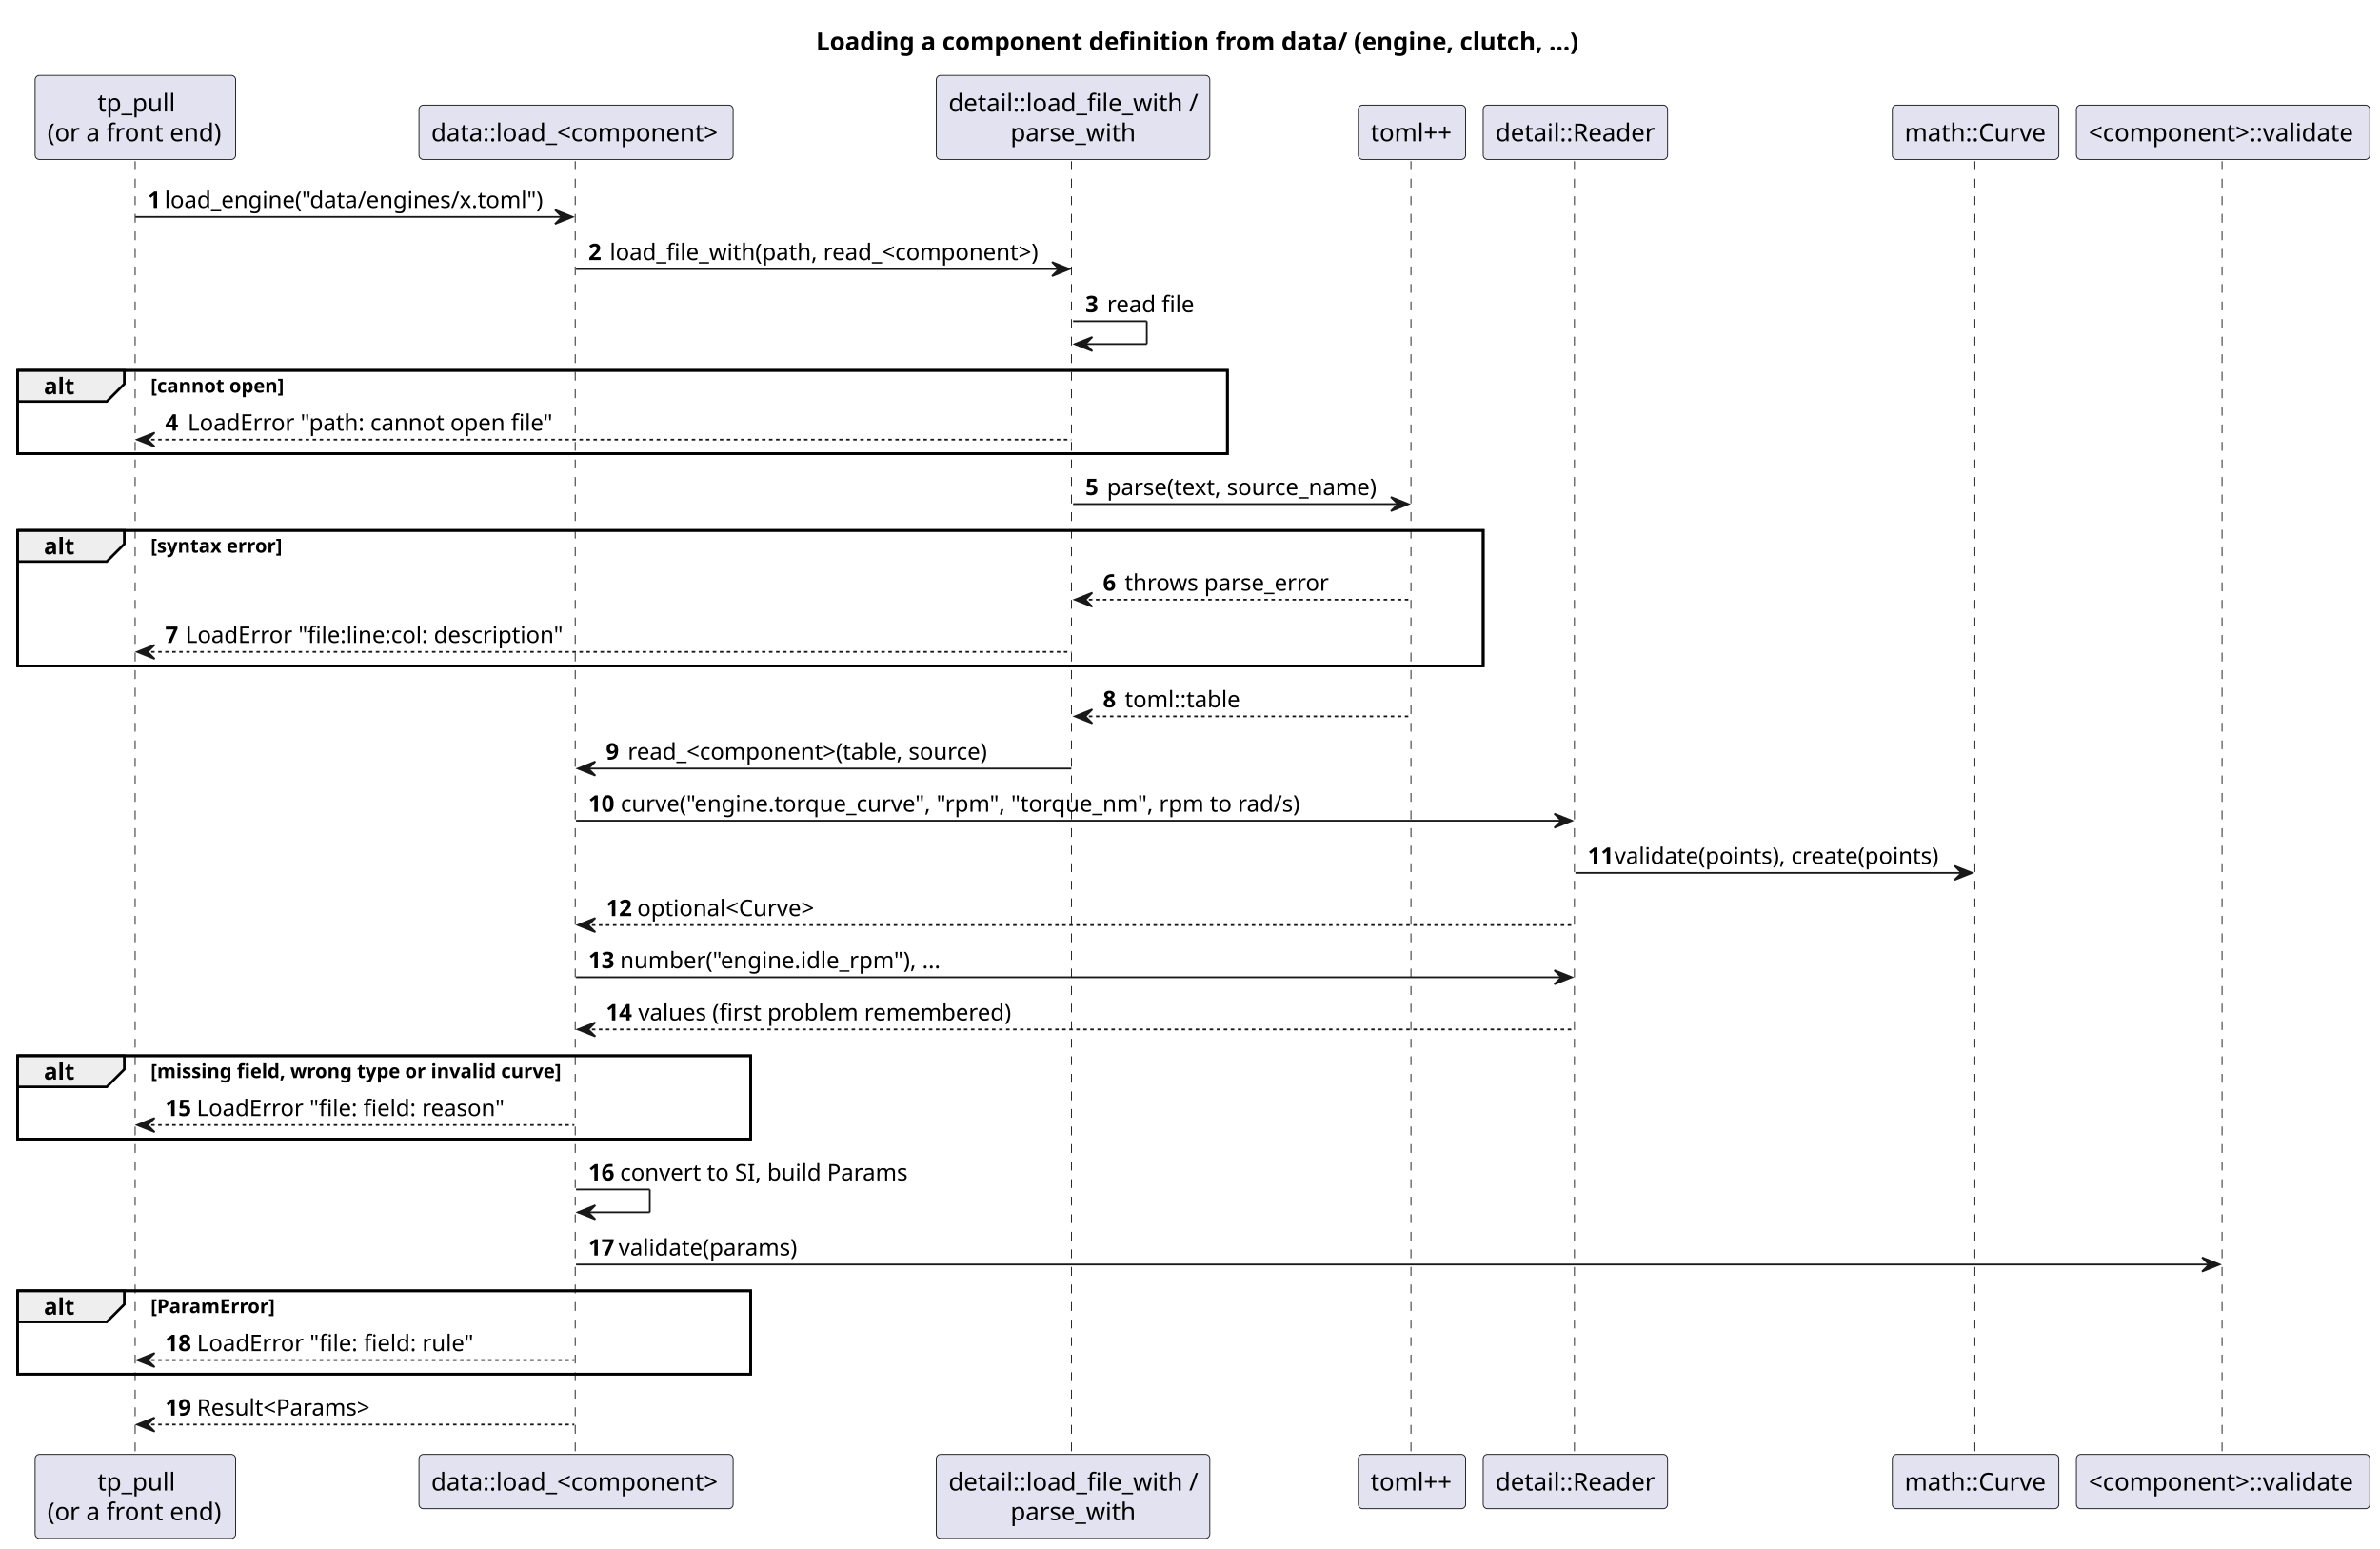
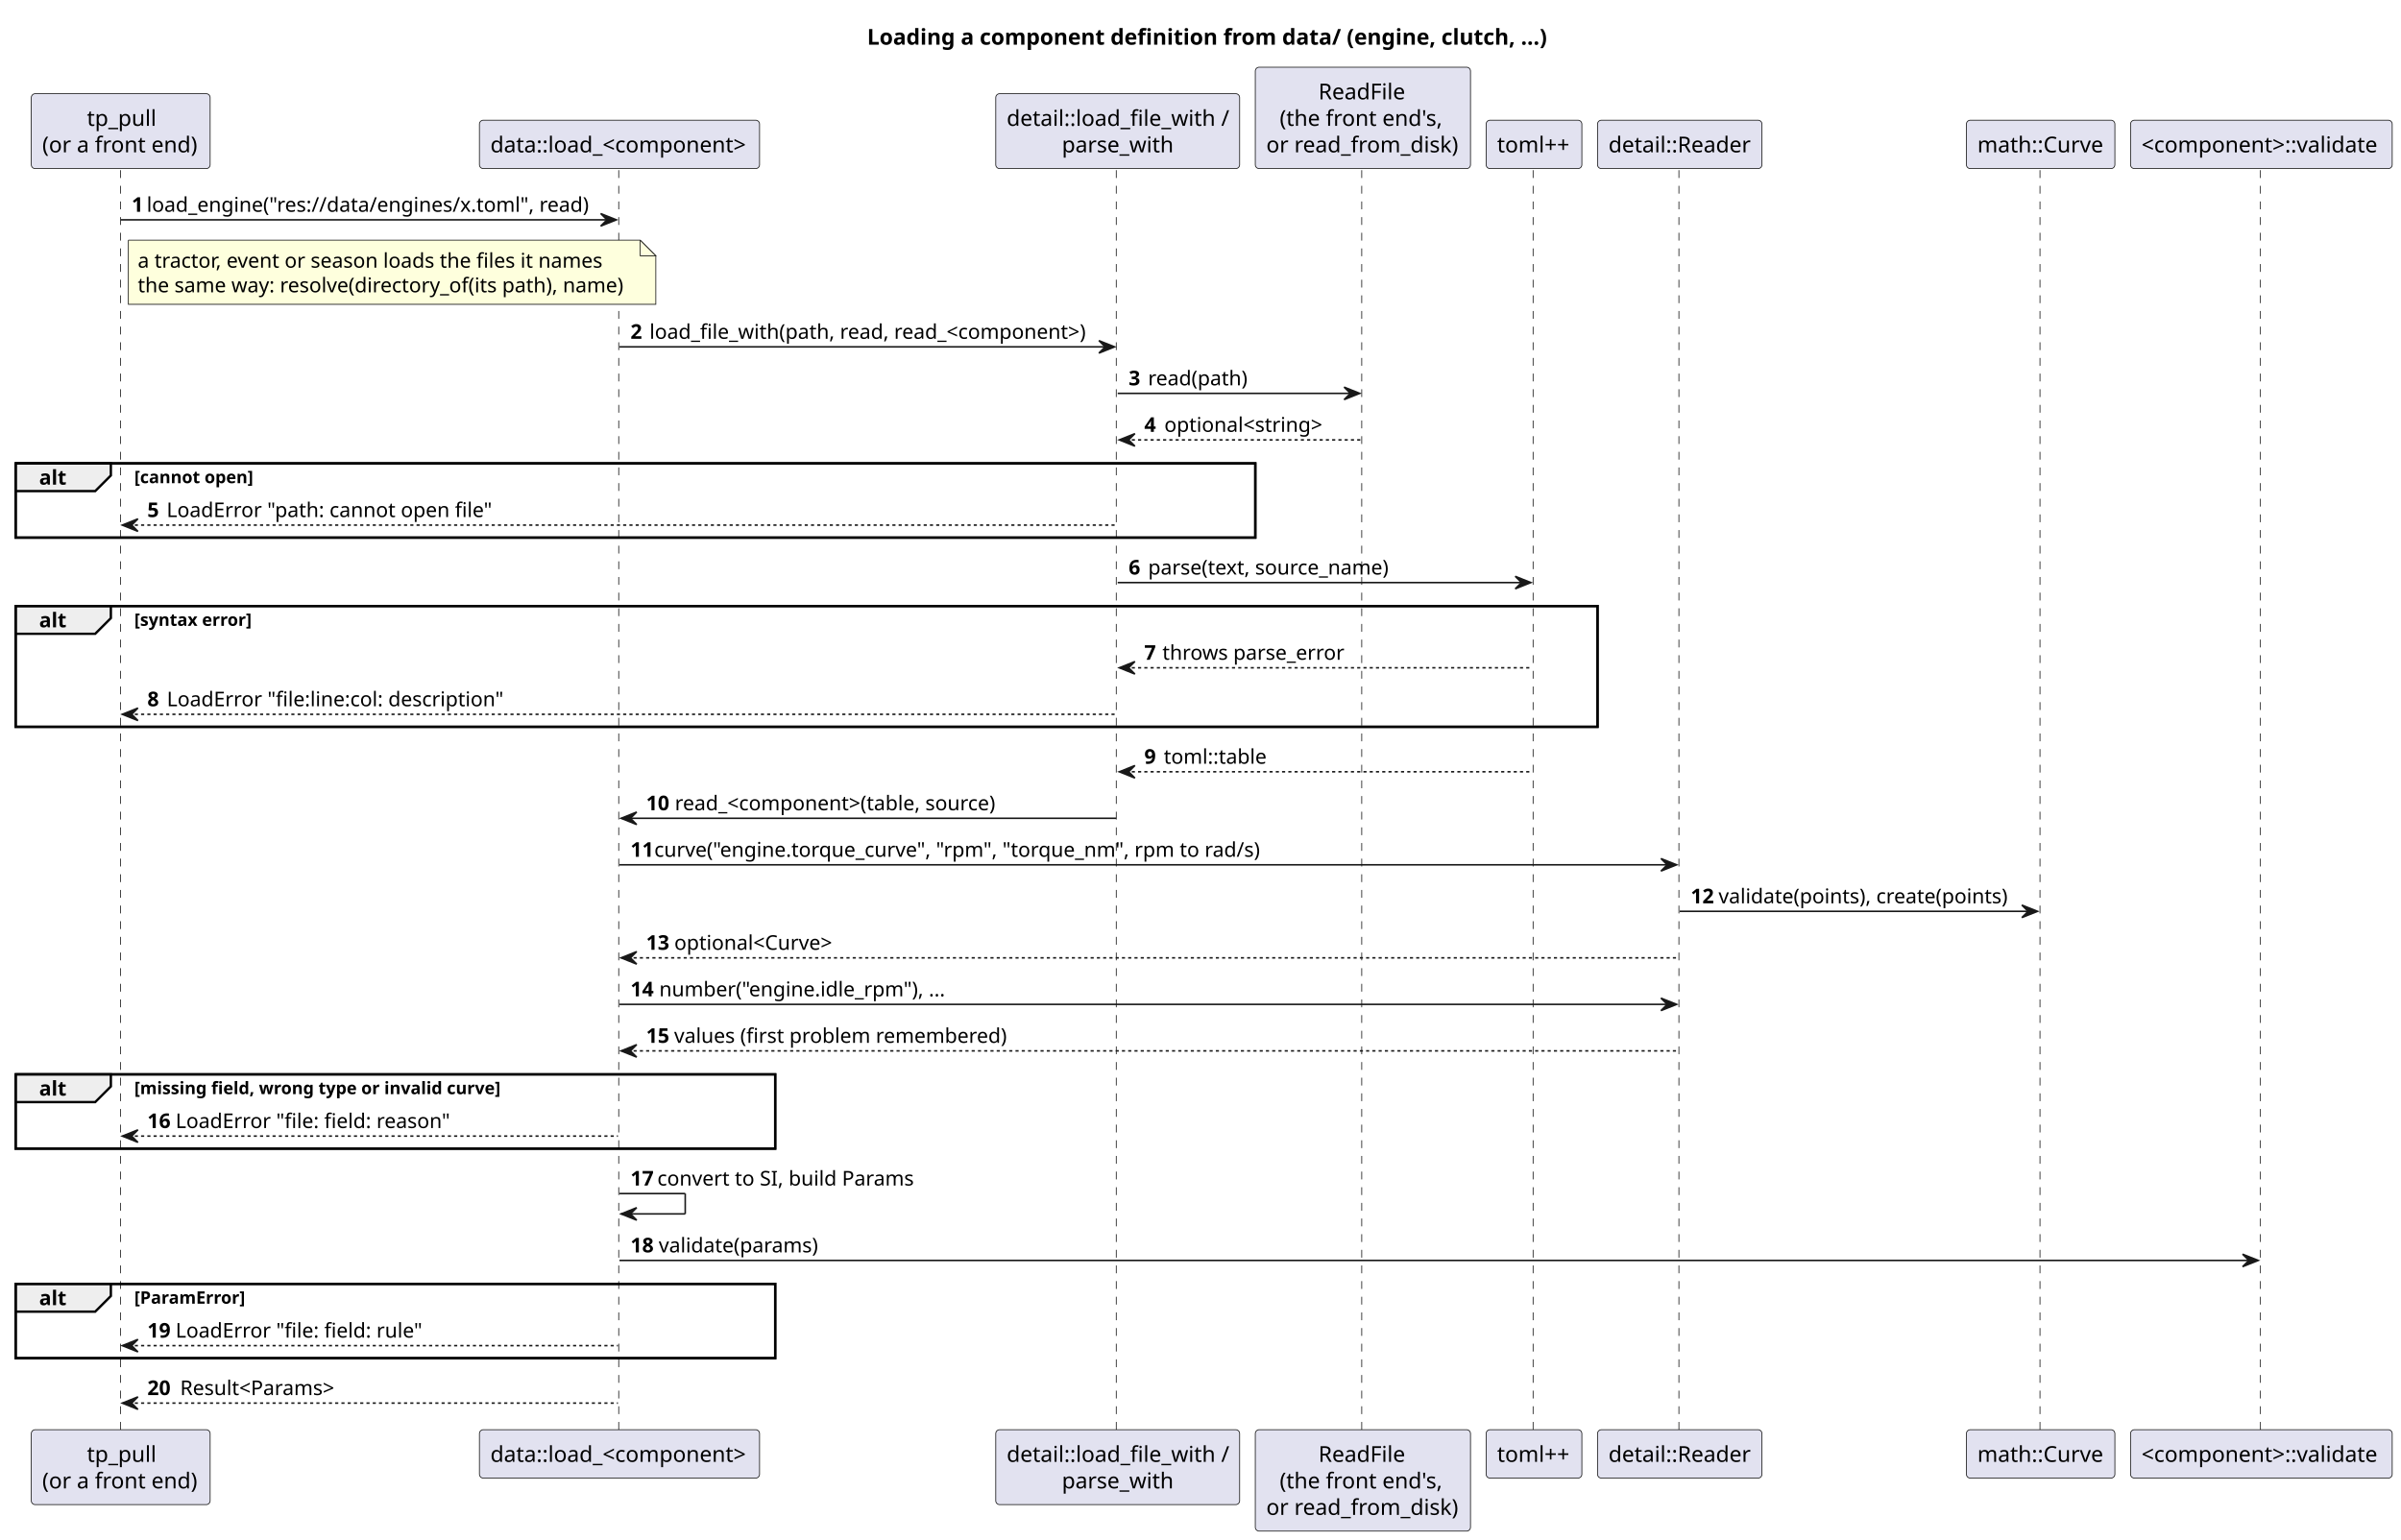
- <svg xmlns="http://www.w3.org/2000/svg" contentStyleType="text/css" height="882px" preserveAspectRatio="none" style="width:1356px;height:882px;background:#FFFFFF;" version="1.1" viewBox="0 0 1356 882" width="1356px" zoomAndPan="magnify">
+ <svg xmlns="http://www.w3.org/2000/svg" contentStyleType="text/css" height="984px" preserveAspectRatio="none" style="width:1534px;height:984px;background:#FFFFFF;" version="1.1" viewBox="0 0 1534 984" width="1534px" zoomAndPan="magnify">
  <defs />
  <g>
-     <text fill="#000000" font-family="sans-serif" font-size="14" font-weight="bold" lengthAdjust="spacing" textLength="424.423" x="464.885" y="28.562">Loading a component definition from data/ (engine, clutch, ...)</text>
-     <rect fill="none" height="47.459" style="stroke:#000000;stroke-width:1.5;" width="689.292" x="10" y="211.007" />
-     <rect fill="none" height="77.189" style="stroke:#000000;stroke-width:1.5;" width="835.046" x="10" y="302.195" />
-     <rect fill="none" height="47.459" style="stroke:#000000;stroke-width:1.5;" width="417.699" x="10" y="601.49" />
-     <rect fill="none" height="47.459" style="stroke:#000000;stroke-width:1.5;" width="417.699" x="10" y="735.408" />
-     <line style="stroke:#181818;stroke-width:0.5;stroke-dasharray:5.0,5.0;" x1="77" x2="77" y1="91.818" y2="829.597" />
-     <line style="stroke:#181818;stroke-width:0.5;stroke-dasharray:5.0,5.0;" x1="327.721" x2="327.721" y1="91.818" y2="829.597" />
-     <line style="stroke:#181818;stroke-width:0.5;stroke-dasharray:5.0,5.0;" x1="610.467" x2="610.467" y1="91.818" y2="829.597" />
-     <line style="stroke:#181818;stroke-width:0.5;stroke-dasharray:5.0,5.0;" x1="803.892" x2="803.892" y1="91.818" y2="829.597" />
-     <line style="stroke:#181818;stroke-width:0.5;stroke-dasharray:5.0,5.0;" x1="897.046" x2="897.046" y1="91.818" y2="829.597" />
-     <line style="stroke:#181818;stroke-width:0.5;stroke-dasharray:5.0,5.0;" x1="1125.151" x2="1125.151" y1="91.818" y2="829.597" />
-     <line style="stroke:#181818;stroke-width:0.5;stroke-dasharray:5.0,5.0;" x1="1266.007" x2="1266.007" y1="91.818" y2="829.597" />
-     <rect fill="#E2E2F0" height="47.879" rx="2.5" ry="2.5" style="stroke:#181818;stroke-width:0.5;" width="114.256" x="20" y="42.94" />
-     <text fill="#000000" font-family="sans-serif" font-size="14" lengthAdjust="spacing" textLength="43.169" x="55.544" y="63.502">tp_pull</text>
-     <text fill="#000000" font-family="sans-serif" font-size="14" lengthAdjust="spacing" textLength="100.256" x="27" y="80.441">(or a front end)</text>
-     <rect fill="#E2E2F0" height="47.879" rx="2.5" ry="2.5" style="stroke:#181818;stroke-width:0.5;" width="114.256" x="20" y="828.597" />
-     <text fill="#000000" font-family="sans-serif" font-size="14" lengthAdjust="spacing" textLength="43.169" x="55.544" y="849.159">tp_pull</text>
-     <text fill="#000000" font-family="sans-serif" font-size="14" lengthAdjust="spacing" textLength="100.256" x="27" y="866.099">(or a front end)</text>
-     <rect fill="#E2E2F0" height="30.939" rx="2.5" ry="2.5" style="stroke:#181818;stroke-width:0.5;" width="178.978" x="238.721" y="59.879" />
-     <text fill="#000000" font-family="sans-serif" font-size="14" lengthAdjust="spacing" textLength="164.978" x="245.721" y="80.441">data::load_&lt;component&gt;</text>
-     <rect fill="#E2E2F0" height="30.939" rx="2.5" ry="2.5" style="stroke:#181818;stroke-width:0.5;" width="178.978" x="238.721" y="828.597" />
-     <text fill="#000000" font-family="sans-serif" font-size="14" lengthAdjust="spacing" textLength="164.978" x="245.721" y="849.159">data::load_&lt;component&gt;</text>
-     <rect fill="#E2E2F0" height="47.879" rx="2.5" ry="2.5" style="stroke:#181818;stroke-width:0.5;" width="155.825" x="533.467" y="42.94" />
-     <text fill="#000000" font-family="sans-serif" font-size="14" lengthAdjust="spacing" textLength="141.825" x="540.467" y="63.502">detail::load_file_with /</text>
-     <text fill="#000000" font-family="sans-serif" font-size="14" lengthAdjust="spacing" textLength="71.347" x="575.706" y="80.441">parse_with</text>
-     <rect fill="#E2E2F0" height="47.879" rx="2.5" ry="2.5" style="stroke:#181818;stroke-width:0.5;" width="155.825" x="533.467" y="828.597" />
-     <text fill="#000000" font-family="sans-serif" font-size="14" lengthAdjust="spacing" textLength="141.825" x="540.467" y="849.159">detail::load_file_with /</text>
-     <text fill="#000000" font-family="sans-serif" font-size="14" lengthAdjust="spacing" textLength="71.347" x="575.706" y="866.099">parse_with</text>
-     <rect fill="#E2E2F0" height="30.939" rx="2.5" ry="2.5" style="stroke:#181818;stroke-width:0.5;" width="61.154" x="773.892" y="59.879" />
-     <text fill="#000000" font-family="sans-serif" font-size="14" lengthAdjust="spacing" textLength="47.154" x="780.892" y="80.441">toml++</text>
-     <rect fill="#E2E2F0" height="30.939" rx="2.5" ry="2.5" style="stroke:#181818;stroke-width:0.5;" width="61.154" x="773.892" y="828.597" />
-     <text fill="#000000" font-family="sans-serif" font-size="14" lengthAdjust="spacing" textLength="47.154" x="780.892" y="849.159">toml++</text>
-     <rect fill="#E2E2F0" height="30.939" rx="2.5" ry="2.5" style="stroke:#181818;stroke-width:0.5;" width="105.061" x="845.046" y="59.879" />
-     <text fill="#000000" font-family="sans-serif" font-size="14" lengthAdjust="spacing" textLength="91.061" x="852.046" y="80.441">detail::Reader</text>
-     <rect fill="#E2E2F0" height="30.939" rx="2.5" ry="2.5" style="stroke:#181818;stroke-width:0.5;" width="105.061" x="845.046" y="828.597" />
-     <text fill="#000000" font-family="sans-serif" font-size="14" lengthAdjust="spacing" textLength="91.061" x="852.046" y="849.159">detail::Reader</text>
-     <rect fill="#E2E2F0" height="30.939" rx="2.5" ry="2.5" style="stroke:#181818;stroke-width:0.5;" width="94.856" x="1078.151" y="59.879" />
-     <text fill="#000000" font-family="sans-serif" font-size="14" lengthAdjust="spacing" textLength="80.856" x="1085.151" y="80.441">math::Curve</text>
-     <rect fill="#E2E2F0" height="30.939" rx="2.5" ry="2.5" style="stroke:#181818;stroke-width:0.5;" width="94.856" x="1078.151" y="828.597" />
-     <text fill="#000000" font-family="sans-serif" font-size="14" lengthAdjust="spacing" textLength="80.856" x="1085.151" y="849.159">math::Curve</text>
-     <rect fill="#E2E2F0" height="30.939" rx="2.5" ry="2.5" style="stroke:#181818;stroke-width:0.5;" width="167.186" x="1183.007" y="59.879" />
-     <text fill="#000000" font-family="sans-serif" font-size="14" lengthAdjust="spacing" textLength="153.186" x="1190.007" y="80.441">&lt;component&gt;::validate</text>
-     <rect fill="#E2E2F0" height="30.939" rx="2.5" ry="2.5" style="stroke:#181818;stroke-width:0.5;" width="167.186" x="1183.007" y="828.597" />
-     <text fill="#000000" font-family="sans-serif" font-size="14" lengthAdjust="spacing" textLength="153.186" x="1190.007" y="849.159">&lt;component&gt;::validate</text>
-     <polygon fill="#181818" points="316.21,119.548,326.21,123.548,316.21,127.548,320.21,123.548" style="stroke:#181818;stroke-width:1.0;" />
-     <line style="stroke:#181818;stroke-width:1.0;" x1="77.128" x2="322.21" y1="123.548" y2="123.548" />
-     <text fill="#000000" font-family="sans-serif" font-size="13" font-weight="bold" lengthAdjust="spacing" textLength="5.605" x="84.128" y="118.412">1</text>
-     <text fill="#000000" font-family="sans-serif" font-size="13" lengthAdjust="spacing" textLength="217.477" x="93.733" y="118.412">load_engine("data/engines/x.toml")</text>
-     <polygon fill="#181818" points="599.379,149.277,609.379,153.277,599.379,157.277,603.379,153.277" style="stroke:#181818;stroke-width:1.0;" />
-     <line style="stroke:#181818;stroke-width:1.0;" x1="328.21" x2="605.379" y1="153.277" y2="153.277" />
-     <text fill="#000000" font-family="sans-serif" font-size="13" font-weight="bold" lengthAdjust="spacing" textLength="8.188" x="335.21" y="148.142">2</text>
-     <text fill="#000000" font-family="sans-serif" font-size="13" lengthAdjust="spacing" textLength="246.981" x="347.398" y="148.142">load_file_with(path, read_&lt;component&gt;)</text>
-     <line style="stroke:#181818;stroke-width:1.0;" x1="611.379" x2="653.379" y1="183.007" y2="183.007" />
-     <line style="stroke:#181818;stroke-width:1.0;" x1="653.379" x2="653.379" y1="183.007" y2="196.007" />
-     <line style="stroke:#181818;stroke-width:1.0;" x1="612.379" x2="653.379" y1="196.007" y2="196.007" />
-     <polygon fill="#181818" points="622.379,192.007,612.379,196.007,622.379,200.007,618.379,196.007" style="stroke:#181818;stroke-width:1.0;" />
-     <text fill="#000000" font-family="sans-serif" font-size="13" font-weight="bold" lengthAdjust="spacing" textLength="8.392" x="618.379" y="177.871">3</text>
-     <text fill="#000000" font-family="sans-serif" font-size="13" lengthAdjust="spacing" textLength="50.077" x="630.771" y="177.871">read file</text>
-     <path d="M10,211.007 L70.831,211.007 L70.831,218.736 L60.831,228.736 L10,228.736 L10,211.007 " fill="#EEEEEE" style="stroke:#000000;stroke-width:1.5;" />
-     <rect fill="none" height="47.459" style="stroke:#000000;stroke-width:1.5;" width="689.292" x="10" y="211.007" />
-     <text fill="#000000" font-family="sans-serif" font-size="13" font-weight="bold" lengthAdjust="spacing" textLength="15.831" x="25" y="224.601">alt</text>
-     <text fill="#000000" font-family="sans-serif" font-size="11" font-weight="bold" lengthAdjust="spacing" textLength="75.308" x="85.831" y="223.663">[cannot open]</text>
-     <polygon fill="#181818" points="88.128,246.466,78.128,250.466,88.128,254.466,84.128,250.466" style="stroke:#181818;stroke-width:1.0;" />
-     <line style="stroke:#181818;stroke-width:1.0;stroke-dasharray:2.0,2.0;" x1="82.128" x2="610.379" y1="250.466" y2="250.466" />
-     <text fill="#000000" font-family="sans-serif" font-size="13" font-weight="bold" lengthAdjust="spacing" textLength="8.791" x="94.128" y="245.33">4</text>
-     <text fill="#000000" font-family="sans-serif" font-size="13" lengthAdjust="spacing" textLength="210.215" x="106.919" y="245.33">LoadError "path: cannot open file"</text>
-     <polygon fill="#181818" points="792.469,283.195,802.469,287.195,792.469,291.195,796.469,287.195" style="stroke:#181818;stroke-width:1.0;" />
-     <line style="stroke:#181818;stroke-width:1.0;" x1="611.379" x2="798.469" y1="287.195" y2="287.195" />
-     <text fill="#000000" font-family="sans-serif" font-size="13" font-weight="bold" lengthAdjust="spacing" textLength="8.309" x="618.379" y="282.06">5</text>
-     <text fill="#000000" font-family="sans-serif" font-size="13" lengthAdjust="spacing" textLength="156.781" x="630.688" y="282.06">parse(text, source_name)</text>
-     <path d="M10,302.195 L70.831,302.195 L70.831,309.925 L60.831,319.925 L10,319.925 L10,302.195 " fill="#EEEEEE" style="stroke:#000000;stroke-width:1.5;" />
-     <rect fill="none" height="77.189" style="stroke:#000000;stroke-width:1.5;" width="835.046" x="10" y="302.195" />
-     <text fill="#000000" font-family="sans-serif" font-size="13" font-weight="bold" lengthAdjust="spacing" textLength="15.831" x="25" y="315.789">alt</text>
-     <text fill="#000000" font-family="sans-serif" font-size="11" font-weight="bold" lengthAdjust="spacing" textLength="74.062" x="85.831" y="314.852">[syntax error]</text>
-     <polygon fill="#181818" points="622.379,337.654,612.379,341.654,622.379,345.654,618.379,341.654" style="stroke:#181818;stroke-width:1.0;" />
-     <line style="stroke:#181818;stroke-width:1.0;stroke-dasharray:2.0,2.0;" x1="616.379" x2="803.469" y1="341.654" y2="341.654" />
-     <text fill="#000000" font-family="sans-serif" font-size="13" font-weight="bold" lengthAdjust="spacing" textLength="8.442" x="628.379" y="336.519">6</text>
-     <text fill="#000000" font-family="sans-serif" font-size="13" lengthAdjust="spacing" textLength="116.365" x="640.822" y="336.519">throws parse_error</text>
-     <polygon fill="#181818" points="88.128,367.384,78.128,371.384,88.128,375.384,84.128,371.384" style="stroke:#181818;stroke-width:1.0;" />
-     <line style="stroke:#181818;stroke-width:1.0;stroke-dasharray:2.0,2.0;" x1="82.128" x2="610.379" y1="371.384" y2="371.384" />
-     <text fill="#000000" font-family="sans-serif" font-size="13" font-weight="bold" lengthAdjust="spacing" textLength="7.56" x="94.128" y="366.248">7</text>
-     <text fill="#000000" font-family="sans-serif" font-size="13" lengthAdjust="spacing" textLength="218.677" x="105.688" y="366.248">LoadError "file:line:col: description"</text>
-     <polygon fill="#181818" points="622.379,404.113,612.379,408.113,622.379,412.113,618.379,408.113" style="stroke:#181818;stroke-width:1.0;" />
-     <line style="stroke:#181818;stroke-width:1.0;stroke-dasharray:2.0,2.0;" x1="616.379" x2="803.469" y1="408.113" y2="408.113" />
-     <text fill="#000000" font-family="sans-serif" font-size="13" font-weight="bold" lengthAdjust="spacing" textLength="8.461" x="628.379" y="402.978">8</text>
-     <text fill="#000000" font-family="sans-serif" font-size="13" lengthAdjust="spacing" textLength="64.314" x="640.841" y="402.978">toml::table</text>
-     <polygon fill="#181818" points="339.21,433.843,329.21,437.843,339.21,441.843,335.21,437.843" style="stroke:#181818;stroke-width:1.0;" />
-     <line style="stroke:#181818;stroke-width:1.0;" x1="333.21" x2="610.379" y1="437.843" y2="437.843" />
-     <text fill="#000000" font-family="sans-serif" font-size="13" font-weight="bold" lengthAdjust="spacing" textLength="8.442" x="345.21" y="432.707">9</text>
-     <text fill="#000000" font-family="sans-serif" font-size="13" lengthAdjust="spacing" textLength="209.79" x="357.652" y="432.707">read_&lt;component&gt;(table, source)</text>
-     <polygon fill="#181818" points="885.577,463.572,895.577,467.572,885.577,471.572,889.577,467.572" style="stroke:#181818;stroke-width:1.0;" />
-     <line style="stroke:#181818;stroke-width:1.0;" x1="328.21" x2="891.577" y1="467.572" y2="467.572" />
-     <text fill="#000000" font-family="sans-serif" font-size="13" font-weight="bold" lengthAdjust="spacing" textLength="14.371" x="335.21" y="462.437">10</text>
-     <text fill="#000000" font-family="sans-serif" font-size="13" lengthAdjust="spacing" textLength="393.999" x="353.581" y="462.437">curve("engine.torque_curve", "rpm", "torque_nm", rpm to rad/s)</text>
-     <polygon fill="#181818" points="1113.579,493.302,1123.579,497.302,1113.579,501.302,1117.579,497.302" style="stroke:#181818;stroke-width:1.0;" />
-     <line style="stroke:#181818;stroke-width:1.0;" x1="897.577" x2="1119.579" y1="497.302" y2="497.302" />
-     <text fill="#000000" font-family="sans-serif" font-size="13" font-weight="bold" lengthAdjust="spacing" textLength="11.21" x="904.577" y="492.166">11</text>
-     <text fill="#000000" font-family="sans-serif" font-size="13" lengthAdjust="spacing" textLength="188.792" x="919.787" y="492.166">validate(points), create(points)</text>
-     <polygon fill="#181818" points="339.21,523.031,329.21,527.031,339.21,531.031,335.21,527.031" style="stroke:#181818;stroke-width:1.0;" />
-     <line style="stroke:#181818;stroke-width:1.0;stroke-dasharray:2.0,2.0;" x1="333.21" x2="896.577" y1="527.031" y2="527.031" />
-     <text fill="#000000" font-family="sans-serif" font-size="13" font-weight="bold" lengthAdjust="spacing" textLength="13.793" x="345.21" y="521.895">12</text>
-     <text fill="#000000" font-family="sans-serif" font-size="13" lengthAdjust="spacing" textLength="103.245" x="363.003" y="521.895">optional&lt;Curve&gt;</text>
-     <polygon fill="#181818" points="885.577,552.761,895.577,556.761,885.577,560.761,889.577,556.761" style="stroke:#181818;stroke-width:1.0;" />
-     <line style="stroke:#181818;stroke-width:1.0;" x1="328.21" x2="891.577" y1="556.761" y2="556.761" />
-     <text fill="#000000" font-family="sans-serif" font-size="13" font-weight="bold" lengthAdjust="spacing" textLength="13.997" x="335.21" y="551.625">13</text>
-     <text fill="#000000" font-family="sans-serif" font-size="13" lengthAdjust="spacing" textLength="184.812" x="353.207" y="551.625">number("engine.idle_rpm"), ...</text>
-     <polygon fill="#181818" points="339.21,582.49,329.21,586.49,339.21,590.49,335.21,586.49" style="stroke:#181818;stroke-width:1.0;" />
-     <line style="stroke:#181818;stroke-width:1.0;stroke-dasharray:2.0,2.0;" x1="333.21" x2="896.577" y1="586.49" y2="586.49" />
-     <text fill="#000000" font-family="sans-serif" font-size="13" font-weight="bold" lengthAdjust="spacing" textLength="14.396" x="345.21" y="581.355">14</text>
-     <text fill="#000000" font-family="sans-serif" font-size="13" lengthAdjust="spacing" textLength="213.827" x="363.606" y="581.355">values (first problem remembered)</text>
-     <path d="M10,601.49 L70.831,601.49 L70.831,609.22 L60.831,619.22 L10,619.22 L10,601.49 " fill="#EEEEEE" style="stroke:#000000;stroke-width:1.5;" />
-     <rect fill="none" height="47.459" style="stroke:#000000;stroke-width:1.5;" width="417.699" x="10" y="601.49" />
-     <text fill="#000000" font-family="sans-serif" font-size="13" font-weight="bold" lengthAdjust="spacing" textLength="15.831" x="25" y="615.084">alt</text>
-     <text fill="#000000" font-family="sans-serif" font-size="11" font-weight="bold" lengthAdjust="spacing" textLength="229.936" x="85.831" y="614.146">[missing field, wrong type or invalid curve]</text>
-     <polygon fill="#181818" points="88.128,636.949,78.128,640.949,88.128,644.949,84.128,640.949" style="stroke:#181818;stroke-width:1.0;" />
-     <line style="stroke:#181818;stroke-width:1.0;stroke-dasharray:2.0,2.0;" x1="82.128" x2="327.21" y1="640.949" y2="640.949" />
-     <text fill="#000000" font-family="sans-serif" font-size="13" font-weight="bold" lengthAdjust="spacing" textLength="13.914" x="94.128" y="635.813">15</text>
-     <text fill="#000000" font-family="sans-serif" font-size="13" lengthAdjust="spacing" textLength="178.712" x="112.042" y="635.813">LoadError "file: field: reason"</text>
-     <line style="stroke:#181818;stroke-width:1.0;" x1="328.21" x2="370.21" y1="677.679" y2="677.679" />
-     <line style="stroke:#181818;stroke-width:1.0;" x1="370.21" x2="370.21" y1="677.679" y2="690.679" />
-     <line style="stroke:#181818;stroke-width:1.0;" x1="329.21" x2="370.21" y1="690.679" y2="690.679" />
-     <polygon fill="#181818" points="339.21,686.679,329.21,690.679,339.21,694.679,335.21,690.679" style="stroke:#181818;stroke-width:1.0;" />
-     <text fill="#000000" font-family="sans-serif" font-size="13" font-weight="bold" lengthAdjust="spacing" textLength="14.047" x="335.21" y="672.543">16</text>
-     <text fill="#000000" font-family="sans-serif" font-size="13" lengthAdjust="spacing" textLength="165.134" x="353.257" y="672.543">convert to SI, build Params</text>
-     <polygon fill="#181818" points="1254.6,716.408,1264.6,720.408,1254.6,724.408,1258.6,720.408" style="stroke:#181818;stroke-width:1.0;" />
-     <line style="stroke:#181818;stroke-width:1.0;" x1="328.21" x2="1260.6" y1="720.408" y2="720.408" />
-     <text fill="#000000" font-family="sans-serif" font-size="13" font-weight="bold" lengthAdjust="spacing" textLength="13.165" x="335.21" y="715.273">17</text>
-     <text fill="#000000" font-family="sans-serif" font-size="13" lengthAdjust="spacing" textLength="103.181" x="352.375" y="715.273">validate(params)</text>
-     <path d="M10,735.408 L70.831,735.408 L70.831,743.138 L60.831,753.138 L10,753.138 L10,735.408 " fill="#EEEEEE" style="stroke:#000000;stroke-width:1.5;" />
-     <rect fill="none" height="47.459" style="stroke:#000000;stroke-width:1.5;" width="417.699" x="10" y="735.408" />
-     <text fill="#000000" font-family="sans-serif" font-size="13" font-weight="bold" lengthAdjust="spacing" textLength="15.831" x="25" y="749.002">alt</text>
-     <text fill="#000000" font-family="sans-serif" font-size="11" font-weight="bold" lengthAdjust="spacing" textLength="69.577" x="85.831" y="748.064">[ParamError]</text>
-     <polygon fill="#181818" points="88.128,770.867,78.128,774.867,88.128,778.867,84.128,774.867" style="stroke:#181818;stroke-width:1.0;" />
-     <line style="stroke:#181818;stroke-width:1.0;stroke-dasharray:2.0,2.0;" x1="82.128" x2="327.21" y1="774.867" y2="774.867" />
-     <text fill="#000000" font-family="sans-serif" font-size="13" font-weight="bold" lengthAdjust="spacing" textLength="14.066" x="94.128" y="769.731">18</text>
-     <text fill="#000000" font-family="sans-serif" font-size="13" lengthAdjust="spacing" textLength="159.91" x="112.194" y="769.731">LoadError "file: field: rule"</text>
-     <polygon fill="#181818" points="88.128,807.597,78.128,811.597,88.128,815.597,84.128,811.597" style="stroke:#181818;stroke-width:1.0;" />
-     <line style="stroke:#181818;stroke-width:1.0;stroke-dasharray:2.0,2.0;" x1="82.128" x2="327.21" y1="811.597" y2="811.597" />
-     <text fill="#000000" font-family="sans-serif" font-size="13" font-weight="bold" lengthAdjust="spacing" textLength="14.047" x="94.128" y="806.461">19</text>
-     <text fill="#000000" font-family="sans-serif" font-size="13" lengthAdjust="spacing" textLength="101.144" x="112.175" y="806.461">Result&lt;Params&gt;</text>
+     <text fill="#000000" font-family="sans-serif" font-size="14" font-weight="bold" lengthAdjust="spacing" textLength="424.423" x="553.981" y="28.562">Loading a component definition from data/ (engine, clutch, ...)</text>
+     <rect fill="none" height="47.459" style="stroke:#000000;stroke-width:1.5;" width="792.01" x="10" y="296.135" />
+     <rect fill="none" height="77.189" style="stroke:#000000;stroke-width:1.5;" width="1010.655" x="10" y="387.323" />
+     <rect fill="none" height="47.459" style="stroke:#000000;stroke-width:1.5;" width="485.283" x="10" y="686.618" />
+     <rect fill="none" height="47.459" style="stroke:#000000;stroke-width:1.5;" width="485.283" x="10" y="820.536" />
+     <line style="stroke:#181818;stroke-width:0.5;stroke-dasharray:5.0,5.0;" x1="77" x2="77" y1="108.758" y2="914.725" />
+     <line style="stroke:#181818;stroke-width:0.5;stroke-dasharray:5.0,5.0;" x1="395.304" x2="395.304" y1="108.758" y2="914.725" />
+     <line style="stroke:#181818;stroke-width:0.5;stroke-dasharray:5.0,5.0;" x1="713.185" x2="713.185" y1="108.758" y2="914.725" />
+     <line style="stroke:#181818;stroke-width:0.5;stroke-dasharray:5.0,5.0;" x1="870.01" x2="870.01" y1="108.758" y2="914.725" />
+     <line style="stroke:#181818;stroke-width:0.5;stroke-dasharray:5.0,5.0;" x1="979.501" x2="979.501" y1="108.758" y2="914.725" />
+     <line style="stroke:#181818;stroke-width:0.5;stroke-dasharray:5.0,5.0;" x1="1072.655" x2="1072.655" y1="108.758" y2="914.725" />
+     <line style="stroke:#181818;stroke-width:0.5;stroke-dasharray:5.0,5.0;" x1="1303.344" x2="1303.344" y1="108.758" y2="914.725" />
+     <line style="stroke:#181818;stroke-width:0.5;stroke-dasharray:5.0,5.0;" x1="1444.199" x2="1444.199" y1="108.758" y2="914.725" />
+     <rect fill="#E2E2F0" height="47.879" rx="2.5" ry="2.5" style="stroke:#181818;stroke-width:0.5;" width="114.256" x="20" y="59.879" />
+     <text fill="#000000" font-family="sans-serif" font-size="14" lengthAdjust="spacing" textLength="43.169" x="55.544" y="80.441">tp_pull</text>
+     <text fill="#000000" font-family="sans-serif" font-size="14" lengthAdjust="spacing" textLength="100.256" x="27" y="97.381">(or a front end)</text>
+     <rect fill="#E2E2F0" height="47.879" rx="2.5" ry="2.5" style="stroke:#181818;stroke-width:0.5;" width="114.256" x="20" y="913.725" />
+     <text fill="#000000" font-family="sans-serif" font-size="14" lengthAdjust="spacing" textLength="43.169" x="55.544" y="934.287">tp_pull</text>
+     <text fill="#000000" font-family="sans-serif" font-size="14" lengthAdjust="spacing" textLength="100.256" x="27" y="951.227">(or a front end)</text>
+     <rect fill="#E2E2F0" height="30.939" rx="2.5" ry="2.5" style="stroke:#181818;stroke-width:0.5;" width="178.978" x="306.304" y="76.818" />
+     <text fill="#000000" font-family="sans-serif" font-size="14" lengthAdjust="spacing" textLength="164.978" x="313.304" y="97.381">data::load_&lt;component&gt;</text>
+     <rect fill="#E2E2F0" height="30.939" rx="2.5" ry="2.5" style="stroke:#181818;stroke-width:0.5;" width="178.978" x="306.304" y="913.725" />
+     <text fill="#000000" font-family="sans-serif" font-size="14" lengthAdjust="spacing" textLength="164.978" x="313.304" y="934.287">data::load_&lt;component&gt;</text>
+     <rect fill="#E2E2F0" height="47.879" rx="2.5" ry="2.5" style="stroke:#181818;stroke-width:0.5;" width="155.825" x="636.185" y="59.879" />
+     <text fill="#000000" font-family="sans-serif" font-size="14" lengthAdjust="spacing" textLength="141.825" x="643.185" y="80.441">detail::load_file_with /</text>
+     <text fill="#000000" font-family="sans-serif" font-size="14" lengthAdjust="spacing" textLength="71.347" x="678.424" y="97.381">parse_with</text>
+     <rect fill="#E2E2F0" height="47.879" rx="2.5" ry="2.5" style="stroke:#181818;stroke-width:0.5;" width="155.825" x="636.185" y="913.725" />
+     <text fill="#000000" font-family="sans-serif" font-size="14" lengthAdjust="spacing" textLength="141.825" x="643.185" y="934.287">detail::load_file_with /</text>
+     <text fill="#000000" font-family="sans-serif" font-size="14" lengthAdjust="spacing" textLength="71.347" x="678.424" y="951.227">parse_with</text>
+     <rect fill="#E2E2F0" height="64.818" rx="2.5" ry="2.5" style="stroke:#181818;stroke-width:0.5;" width="137.491" x="802.01" y="42.94" />
+     <text fill="#000000" font-family="sans-serif" font-size="14" lengthAdjust="spacing" textLength="56.813" x="842.349" y="63.502">ReadFile</text>
+     <text fill="#000000" font-family="sans-serif" font-size="14" lengthAdjust="spacing" textLength="106.326" x="817.592" y="80.441">(the front end's,</text>
+     <text fill="#000000" font-family="sans-serif" font-size="14" lengthAdjust="spacing" textLength="123.491" x="809.01" y="97.381">or read_from_disk)</text>
+     <rect fill="#E2E2F0" height="64.818" rx="2.5" ry="2.5" style="stroke:#181818;stroke-width:0.5;" width="137.491" x="802.01" y="913.725" />
+     <text fill="#000000" font-family="sans-serif" font-size="14" lengthAdjust="spacing" textLength="56.813" x="842.349" y="934.287">ReadFile</text>
+     <text fill="#000000" font-family="sans-serif" font-size="14" lengthAdjust="spacing" textLength="106.326" x="817.592" y="951.227">(the front end's,</text>
+     <text fill="#000000" font-family="sans-serif" font-size="14" lengthAdjust="spacing" textLength="123.491" x="809.01" y="968.166">or read_from_disk)</text>
+     <rect fill="#E2E2F0" height="30.939" rx="2.5" ry="2.5" style="stroke:#181818;stroke-width:0.5;" width="61.154" x="949.501" y="76.818" />
+     <text fill="#000000" font-family="sans-serif" font-size="14" lengthAdjust="spacing" textLength="47.154" x="956.501" y="97.381">toml++</text>
+     <rect fill="#E2E2F0" height="30.939" rx="2.5" ry="2.5" style="stroke:#181818;stroke-width:0.5;" width="61.154" x="949.501" y="913.725" />
+     <text fill="#000000" font-family="sans-serif" font-size="14" lengthAdjust="spacing" textLength="47.154" x="956.501" y="934.287">toml++</text>
+     <rect fill="#E2E2F0" height="30.939" rx="2.5" ry="2.5" style="stroke:#181818;stroke-width:0.5;" width="105.061" x="1020.655" y="76.818" />
+     <text fill="#000000" font-family="sans-serif" font-size="14" lengthAdjust="spacing" textLength="91.061" x="1027.655" y="97.381">detail::Reader</text>
+     <rect fill="#E2E2F0" height="30.939" rx="2.5" ry="2.5" style="stroke:#181818;stroke-width:0.5;" width="105.061" x="1020.655" y="913.725" />
+     <text fill="#000000" font-family="sans-serif" font-size="14" lengthAdjust="spacing" textLength="91.061" x="1027.655" y="934.287">detail::Reader</text>
+     <rect fill="#E2E2F0" height="30.939" rx="2.5" ry="2.5" style="stroke:#181818;stroke-width:0.5;" width="94.856" x="1256.344" y="76.818" />
+     <text fill="#000000" font-family="sans-serif" font-size="14" lengthAdjust="spacing" textLength="80.856" x="1263.344" y="97.381">math::Curve</text>
+     <rect fill="#E2E2F0" height="30.939" rx="2.5" ry="2.5" style="stroke:#181818;stroke-width:0.5;" width="94.856" x="1256.344" y="913.725" />
+     <text fill="#000000" font-family="sans-serif" font-size="14" lengthAdjust="spacing" textLength="80.856" x="1263.344" y="934.287">math::Curve</text>
+     <rect fill="#E2E2F0" height="30.939" rx="2.5" ry="2.5" style="stroke:#181818;stroke-width:0.5;" width="167.186" x="1361.199" y="76.818" />
+     <text fill="#000000" font-family="sans-serif" font-size="14" lengthAdjust="spacing" textLength="153.186" x="1368.199" y="97.381">&lt;component&gt;::validate</text>
+     <rect fill="#E2E2F0" height="30.939" rx="2.5" ry="2.5" style="stroke:#181818;stroke-width:0.5;" width="167.186" x="1361.199" y="913.725" />
+     <text fill="#000000" font-family="sans-serif" font-size="14" lengthAdjust="spacing" textLength="153.186" x="1368.199" y="934.287">&lt;component&gt;::validate</text>
+     <polygon fill="#181818" points="383.793,136.487,393.793,140.487,383.793,144.487,387.793,140.487" style="stroke:#181818;stroke-width:1.0;" />
+     <line style="stroke:#181818;stroke-width:1.0;" x1="77.128" x2="389.793" y1="140.487" y2="140.487" />
+     <text fill="#000000" font-family="sans-serif" font-size="13" font-weight="bold" lengthAdjust="spacing" textLength="5.605" x="84.128" y="135.352">1</text>
+     <text fill="#000000" font-family="sans-serif" font-size="13" lengthAdjust="spacing" textLength="285.06" x="93.733" y="135.352">load_engine("res://data/engines/x.toml", read)</text>
+     <path d="M82,153.487 L82,194.487 L419,194.487 L419,163.487 L409,153.487 L82,153.487 " fill="#FEFFDD" style="stroke:#181818;stroke-width:0.5;" />
+     <path d="M409,153.487 L409,163.487 L419,163.487 L409,153.487 " fill="#FEFFDD" style="stroke:#181818;stroke-width:0.5;" />
+     <text fill="#000000" font-family="sans-serif" font-size="13" lengthAdjust="spacing" textLength="302.275" x="88" y="171.081">a tractor, event or season loads the files it names</text>
+     <text fill="#000000" font-family="sans-serif" font-size="13" lengthAdjust="spacing" textLength="316.996" x="88" y="186.81">the same way: resolve(directory_of(its path), name)</text>
+     <polygon fill="#181818" points="702.097,217.676,712.097,221.676,702.097,225.676,706.097,221.676" style="stroke:#181818;stroke-width:1.0;" />
+     <line style="stroke:#181818;stroke-width:1.0;" x1="395.793" x2="708.097" y1="221.676" y2="221.676" />
+     <text fill="#000000" font-family="sans-serif" font-size="13" font-weight="bold" lengthAdjust="spacing" textLength="8.188" x="402.793" y="216.54">2</text>
+     <text fill="#000000" font-family="sans-serif" font-size="13" lengthAdjust="spacing" textLength="282.115" x="414.982" y="216.54">load_file_with(path, read, read_&lt;component&gt;)</text>
+     <polygon fill="#181818" points="858.755,247.405,868.755,251.405,858.755,255.405,862.755,251.405" style="stroke:#181818;stroke-width:1.0;" />
+     <line style="stroke:#181818;stroke-width:1.0;" x1="714.097" x2="864.755" y1="251.405" y2="251.405" />
+     <text fill="#000000" font-family="sans-serif" font-size="13" font-weight="bold" lengthAdjust="spacing" textLength="8.392" x="721.097" y="246.269">3</text>
+     <text fill="#000000" font-family="sans-serif" font-size="13" lengthAdjust="spacing" textLength="64.416" x="733.489" y="246.269">read(path)</text>
+     <polygon fill="#181818" points="725.097,277.135,715.097,281.135,725.097,285.135,721.097,281.135" style="stroke:#181818;stroke-width:1.0;" />
+     <line style="stroke:#181818;stroke-width:1.0;stroke-dasharray:2.0,2.0;" x1="719.097" x2="869.755" y1="281.135" y2="281.135" />
+     <text fill="#000000" font-family="sans-serif" font-size="13" font-weight="bold" lengthAdjust="spacing" textLength="8.791" x="731.097" y="275.999">4</text>
+     <text fill="#000000" font-family="sans-serif" font-size="13" lengthAdjust="spacing" textLength="101.093" x="743.889" y="275.999">optional&lt;string&gt;</text>
+     <path d="M10,296.135 L70.831,296.135 L70.831,303.864 L60.831,313.864 L10,313.864 L10,296.135 " fill="#EEEEEE" style="stroke:#000000;stroke-width:1.5;" />
+     <rect fill="none" height="47.459" style="stroke:#000000;stroke-width:1.5;" width="792.01" x="10" y="296.135" />
+     <text fill="#000000" font-family="sans-serif" font-size="13" font-weight="bold" lengthAdjust="spacing" textLength="15.831" x="25" y="309.728">alt</text>
+     <text fill="#000000" font-family="sans-serif" font-size="11" font-weight="bold" lengthAdjust="spacing" textLength="75.308" x="85.831" y="308.791">[cannot open]</text>
+     <polygon fill="#181818" points="88.128,331.594,78.128,335.594,88.128,339.594,84.128,335.594" style="stroke:#181818;stroke-width:1.0;" />
+     <line style="stroke:#181818;stroke-width:1.0;stroke-dasharray:2.0,2.0;" x1="82.128" x2="713.097" y1="335.594" y2="335.594" />
+     <text fill="#000000" font-family="sans-serif" font-size="13" font-weight="bold" lengthAdjust="spacing" textLength="8.309" x="94.128" y="330.458">5</text>
+     <text fill="#000000" font-family="sans-serif" font-size="13" lengthAdjust="spacing" textLength="210.215" x="106.437" y="330.458">LoadError "path: cannot open file"</text>
+     <polygon fill="#181818" points="968.078,368.323,978.078,372.323,968.078,376.323,972.078,372.323" style="stroke:#181818;stroke-width:1.0;" />
+     <line style="stroke:#181818;stroke-width:1.0;" x1="714.097" x2="974.078" y1="372.323" y2="372.323" />
+     <text fill="#000000" font-family="sans-serif" font-size="13" font-weight="bold" lengthAdjust="spacing" textLength="8.442" x="721.097" y="367.188">6</text>
+     <text fill="#000000" font-family="sans-serif" font-size="13" lengthAdjust="spacing" textLength="156.781" x="733.54" y="367.188">parse(text, source_name)</text>
+     <path d="M10,387.323 L70.831,387.323 L70.831,395.053 L60.831,405.053 L10,405.053 L10,387.323 " fill="#EEEEEE" style="stroke:#000000;stroke-width:1.5;" />
+     <rect fill="none" height="77.189" style="stroke:#000000;stroke-width:1.5;" width="1010.655" x="10" y="387.323" />
+     <text fill="#000000" font-family="sans-serif" font-size="13" font-weight="bold" lengthAdjust="spacing" textLength="15.831" x="25" y="400.917">alt</text>
+     <text fill="#000000" font-family="sans-serif" font-size="11" font-weight="bold" lengthAdjust="spacing" textLength="74.062" x="85.831" y="399.979">[syntax error]</text>
+     <polygon fill="#181818" points="725.097,422.782,715.097,426.782,725.097,430.782,721.097,426.782" style="stroke:#181818;stroke-width:1.0;" />
+     <line style="stroke:#181818;stroke-width:1.0;stroke-dasharray:2.0,2.0;" x1="719.097" x2="979.078" y1="426.782" y2="426.782" />
+     <text fill="#000000" font-family="sans-serif" font-size="13" font-weight="bold" lengthAdjust="spacing" textLength="7.56" x="731.097" y="421.647">7</text>
+     <text fill="#000000" font-family="sans-serif" font-size="13" lengthAdjust="spacing" textLength="116.365" x="742.657" y="421.647">throws parse_error</text>
+     <polygon fill="#181818" points="88.128,452.512,78.128,456.512,88.128,460.512,84.128,456.512" style="stroke:#181818;stroke-width:1.0;" />
+     <line style="stroke:#181818;stroke-width:1.0;stroke-dasharray:2.0,2.0;" x1="82.128" x2="713.097" y1="456.512" y2="456.512" />
+     <text fill="#000000" font-family="sans-serif" font-size="13" font-weight="bold" lengthAdjust="spacing" textLength="8.461" x="94.128" y="451.376">8</text>
+     <text fill="#000000" font-family="sans-serif" font-size="13" lengthAdjust="spacing" textLength="218.677" x="106.589" y="451.376">LoadError "file:line:col: description"</text>
+     <polygon fill="#181818" points="725.097,489.241,715.097,493.241,725.097,497.241,721.097,493.241" style="stroke:#181818;stroke-width:1.0;" />
+     <line style="stroke:#181818;stroke-width:1.0;stroke-dasharray:2.0,2.0;" x1="719.097" x2="979.078" y1="493.241" y2="493.241" />
+     <text fill="#000000" font-family="sans-serif" font-size="13" font-weight="bold" lengthAdjust="spacing" textLength="8.442" x="731.097" y="488.106">9</text>
+     <text fill="#000000" font-family="sans-serif" font-size="13" lengthAdjust="spacing" textLength="64.314" x="743.54" y="488.106">toml::table</text>
+     <polygon fill="#181818" points="406.793,518.971,396.793,522.971,406.793,526.971,402.793,522.971" style="stroke:#181818;stroke-width:1.0;" />
+     <line style="stroke:#181818;stroke-width:1.0;" x1="400.793" x2="713.097" y1="522.971" y2="522.971" />
+     <text fill="#000000" font-family="sans-serif" font-size="13" font-weight="bold" lengthAdjust="spacing" textLength="14.371" x="412.793" y="517.835">10</text>
+     <text fill="#000000" font-family="sans-serif" font-size="13" lengthAdjust="spacing" textLength="209.79" x="431.165" y="517.835">read_&lt;component&gt;(table, source)</text>
+     <polygon fill="#181818" points="1061.186,548.7,1071.186,552.7,1061.186,556.7,1065.186,552.7" style="stroke:#181818;stroke-width:1.0;" />
+     <line style="stroke:#181818;stroke-width:1.0;" x1="395.793" x2="1067.186" y1="552.7" y2="552.7" />
+     <text fill="#000000" font-family="sans-serif" font-size="13" font-weight="bold" lengthAdjust="spacing" textLength="11.21" x="402.793" y="547.564">11</text>
+     <text fill="#000000" font-family="sans-serif" font-size="13" lengthAdjust="spacing" textLength="393.999" x="418.003" y="547.564">curve("engine.torque_curve", "rpm", "torque_nm", rpm to rad/s)</text>
+     <polygon fill="#181818" points="1291.772,578.43,1301.772,582.43,1291.772,586.43,1295.772,582.43" style="stroke:#181818;stroke-width:1.0;" />
+     <line style="stroke:#181818;stroke-width:1.0;" x1="1073.186" x2="1297.772" y1="582.43" y2="582.43" />
+     <text fill="#000000" font-family="sans-serif" font-size="13" font-weight="bold" lengthAdjust="spacing" textLength="13.793" x="1080.186" y="577.294">12</text>
+     <text fill="#000000" font-family="sans-serif" font-size="13" lengthAdjust="spacing" textLength="188.792" x="1097.979" y="577.294">validate(points), create(points)</text>
+     <polygon fill="#181818" points="406.793,608.159,396.793,612.159,406.793,616.159,402.793,612.159" style="stroke:#181818;stroke-width:1.0;" />
+     <line style="stroke:#181818;stroke-width:1.0;stroke-dasharray:2.0,2.0;" x1="400.793" x2="1072.186" y1="612.159" y2="612.159" />
+     <text fill="#000000" font-family="sans-serif" font-size="13" font-weight="bold" lengthAdjust="spacing" textLength="13.997" x="412.793" y="607.023">13</text>
+     <text fill="#000000" font-family="sans-serif" font-size="13" lengthAdjust="spacing" textLength="103.245" x="430.79" y="607.023">optional&lt;Curve&gt;</text>
+     <polygon fill="#181818" points="1061.186,637.889,1071.186,641.889,1061.186,645.889,1065.186,641.889" style="stroke:#181818;stroke-width:1.0;" />
+     <line style="stroke:#181818;stroke-width:1.0;" x1="395.793" x2="1067.186" y1="641.889" y2="641.889" />
+     <text fill="#000000" font-family="sans-serif" font-size="13" font-weight="bold" lengthAdjust="spacing" textLength="14.396" x="402.793" y="636.753">14</text>
+     <text fill="#000000" font-family="sans-serif" font-size="13" lengthAdjust="spacing" textLength="184.812" x="421.19" y="636.753">number("engine.idle_rpm"), ...</text>
+     <polygon fill="#181818" points="406.793,667.618,396.793,671.618,406.793,675.618,402.793,671.618" style="stroke:#181818;stroke-width:1.0;" />
+     <line style="stroke:#181818;stroke-width:1.0;stroke-dasharray:2.0,2.0;" x1="400.793" x2="1072.186" y1="671.618" y2="671.618" />
+     <text fill="#000000" font-family="sans-serif" font-size="13" font-weight="bold" lengthAdjust="spacing" textLength="13.914" x="412.793" y="666.482">15</text>
+     <text fill="#000000" font-family="sans-serif" font-size="13" lengthAdjust="spacing" textLength="213.827" x="430.707" y="666.482">values (first problem remembered)</text>
+     <path d="M10,686.618 L70.831,686.618 L70.831,694.348 L60.831,704.348 L10,704.348 L10,686.618 " fill="#EEEEEE" style="stroke:#000000;stroke-width:1.5;" />
+     <rect fill="none" height="47.459" style="stroke:#000000;stroke-width:1.5;" width="485.283" x="10" y="686.618" />
+     <text fill="#000000" font-family="sans-serif" font-size="13" font-weight="bold" lengthAdjust="spacing" textLength="15.831" x="25" y="700.212">alt</text>
+     <text fill="#000000" font-family="sans-serif" font-size="11" font-weight="bold" lengthAdjust="spacing" textLength="229.936" x="85.831" y="699.274">[missing field, wrong type or invalid curve]</text>
+     <polygon fill="#181818" points="88.128,722.077,78.128,726.077,88.128,730.077,84.128,726.077" style="stroke:#181818;stroke-width:1.0;" />
+     <line style="stroke:#181818;stroke-width:1.0;stroke-dasharray:2.0,2.0;" x1="82.128" x2="394.793" y1="726.077" y2="726.077" />
+     <text fill="#000000" font-family="sans-serif" font-size="13" font-weight="bold" lengthAdjust="spacing" textLength="14.047" x="94.128" y="720.941">16</text>
+     <text fill="#000000" font-family="sans-serif" font-size="13" lengthAdjust="spacing" textLength="178.712" x="112.175" y="720.941">LoadError "file: field: reason"</text>
+     <line style="stroke:#181818;stroke-width:1.0;" x1="395.793" x2="437.793" y1="762.807" y2="762.807" />
+     <line style="stroke:#181818;stroke-width:1.0;" x1="437.793" x2="437.793" y1="762.807" y2="775.807" />
+     <line style="stroke:#181818;stroke-width:1.0;" x1="396.793" x2="437.793" y1="775.807" y2="775.807" />
+     <polygon fill="#181818" points="406.793,771.807,396.793,775.807,406.793,779.807,402.793,775.807" style="stroke:#181818;stroke-width:1.0;" />
+     <text fill="#000000" font-family="sans-serif" font-size="13" font-weight="bold" lengthAdjust="spacing" textLength="13.165" x="402.793" y="757.671">17</text>
+     <text fill="#000000" font-family="sans-serif" font-size="13" lengthAdjust="spacing" textLength="165.134" x="419.959" y="757.671">convert to SI, build Params</text>
+     <polygon fill="#181818" points="1432.793,801.536,1442.793,805.536,1432.793,809.536,1436.793,805.536" style="stroke:#181818;stroke-width:1.0;" />
+     <line style="stroke:#181818;stroke-width:1.0;" x1="395.793" x2="1438.793" y1="805.536" y2="805.536" />
+     <text fill="#000000" font-family="sans-serif" font-size="13" font-weight="bold" lengthAdjust="spacing" textLength="14.066" x="402.793" y="800.4">18</text>
+     <text fill="#000000" font-family="sans-serif" font-size="13" lengthAdjust="spacing" textLength="103.181" x="420.86" y="800.4">validate(params)</text>
+     <path d="M10,820.536 L70.831,820.536 L70.831,828.266 L60.831,838.266 L10,838.266 L10,820.536 " fill="#EEEEEE" style="stroke:#000000;stroke-width:1.5;" />
+     <rect fill="none" height="47.459" style="stroke:#000000;stroke-width:1.5;" width="485.283" x="10" y="820.536" />
+     <text fill="#000000" font-family="sans-serif" font-size="13" font-weight="bold" lengthAdjust="spacing" textLength="15.831" x="25" y="834.13">alt</text>
+     <text fill="#000000" font-family="sans-serif" font-size="11" font-weight="bold" lengthAdjust="spacing" textLength="69.577" x="85.831" y="833.192">[ParamError]</text>
+     <polygon fill="#181818" points="88.128,855.995,78.128,859.995,88.128,863.995,84.128,859.995" style="stroke:#181818;stroke-width:1.0;" />
+     <line style="stroke:#181818;stroke-width:1.0;stroke-dasharray:2.0,2.0;" x1="82.128" x2="394.793" y1="859.995" y2="859.995" />
+     <text fill="#000000" font-family="sans-serif" font-size="13" font-weight="bold" lengthAdjust="spacing" textLength="14.047" x="94.128" y="854.859">19</text>
+     <text fill="#000000" font-family="sans-serif" font-size="13" lengthAdjust="spacing" textLength="159.91" x="112.175" y="854.859">LoadError "file: field: rule"</text>
+     <polygon fill="#181818" points="88.128,892.725,78.128,896.725,88.128,900.725,84.128,896.725" style="stroke:#181818;stroke-width:1.0;" />
+     <line style="stroke:#181818;stroke-width:1.0;stroke-dasharray:2.0,2.0;" x1="82.128" x2="394.793" y1="896.725" y2="896.725" />
+     <text fill="#000000" font-family="sans-serif" font-size="13" font-weight="bold" lengthAdjust="spacing" textLength="16.955" x="94.128" y="891.589">20</text>
+     <text fill="#000000" font-family="sans-serif" font-size="13" lengthAdjust="spacing" textLength="101.144" x="115.082" y="891.589">Result&lt;Params&gt;</text>
  </g>
</svg>
